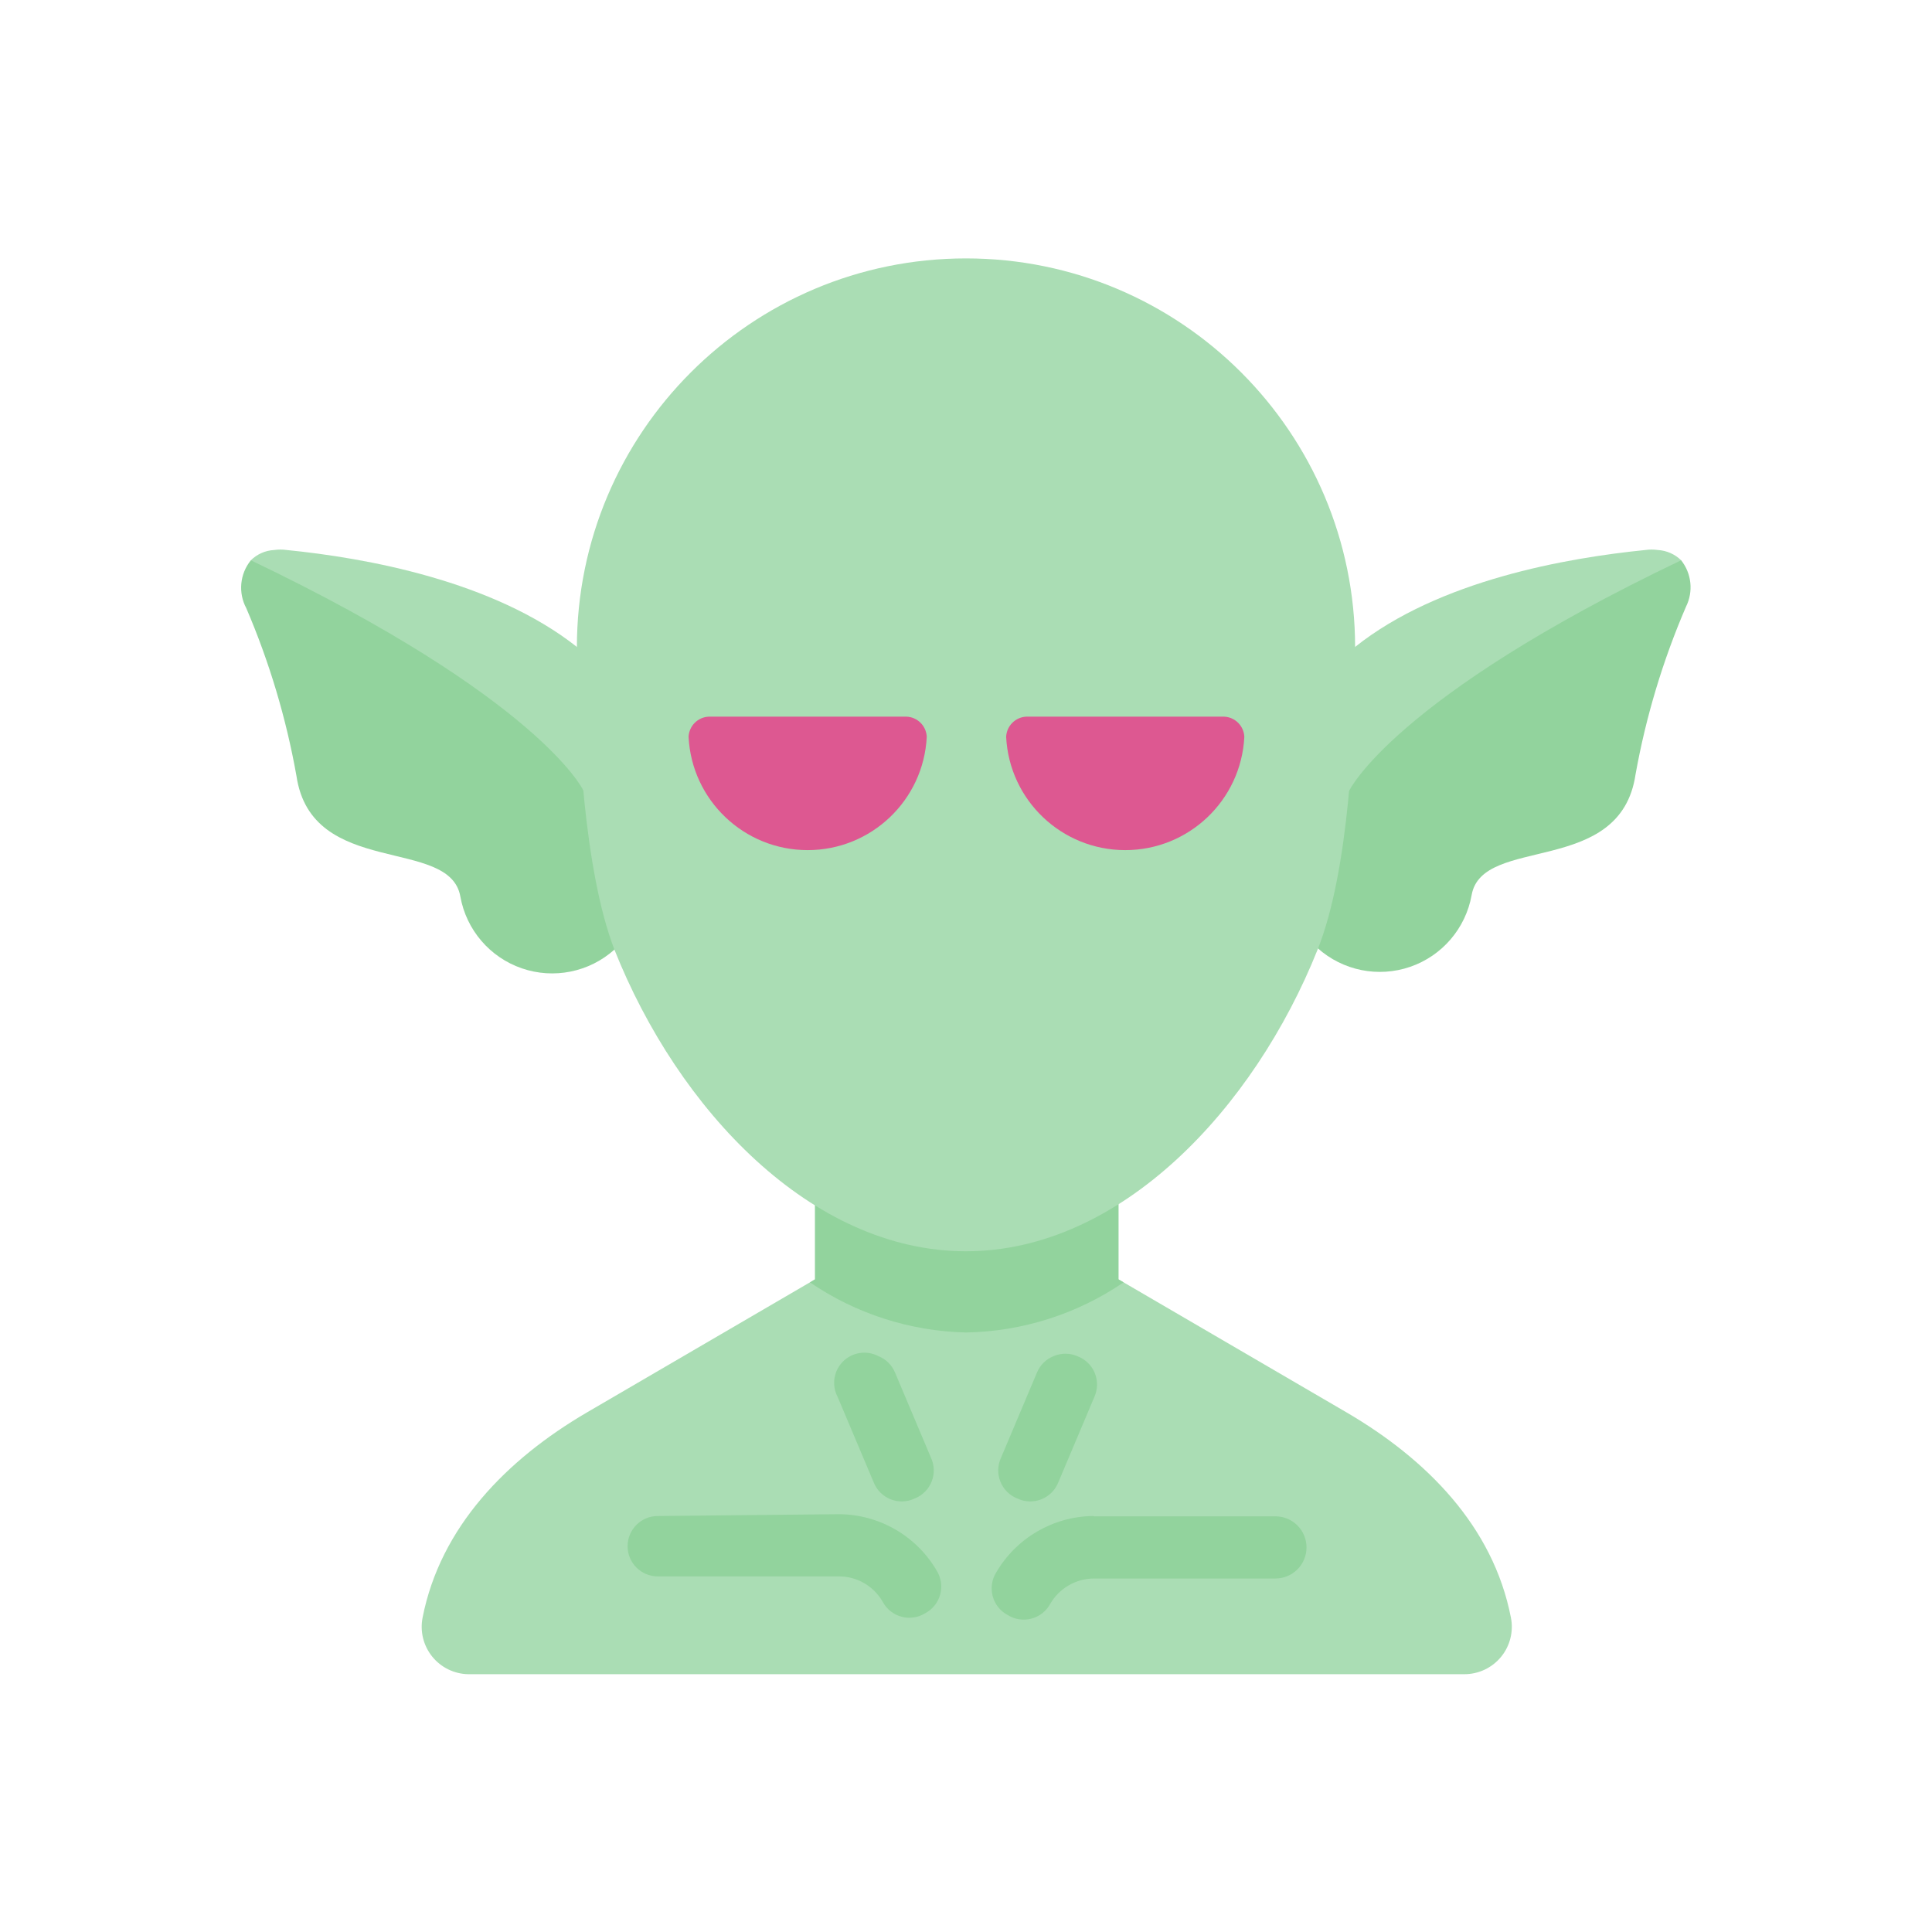
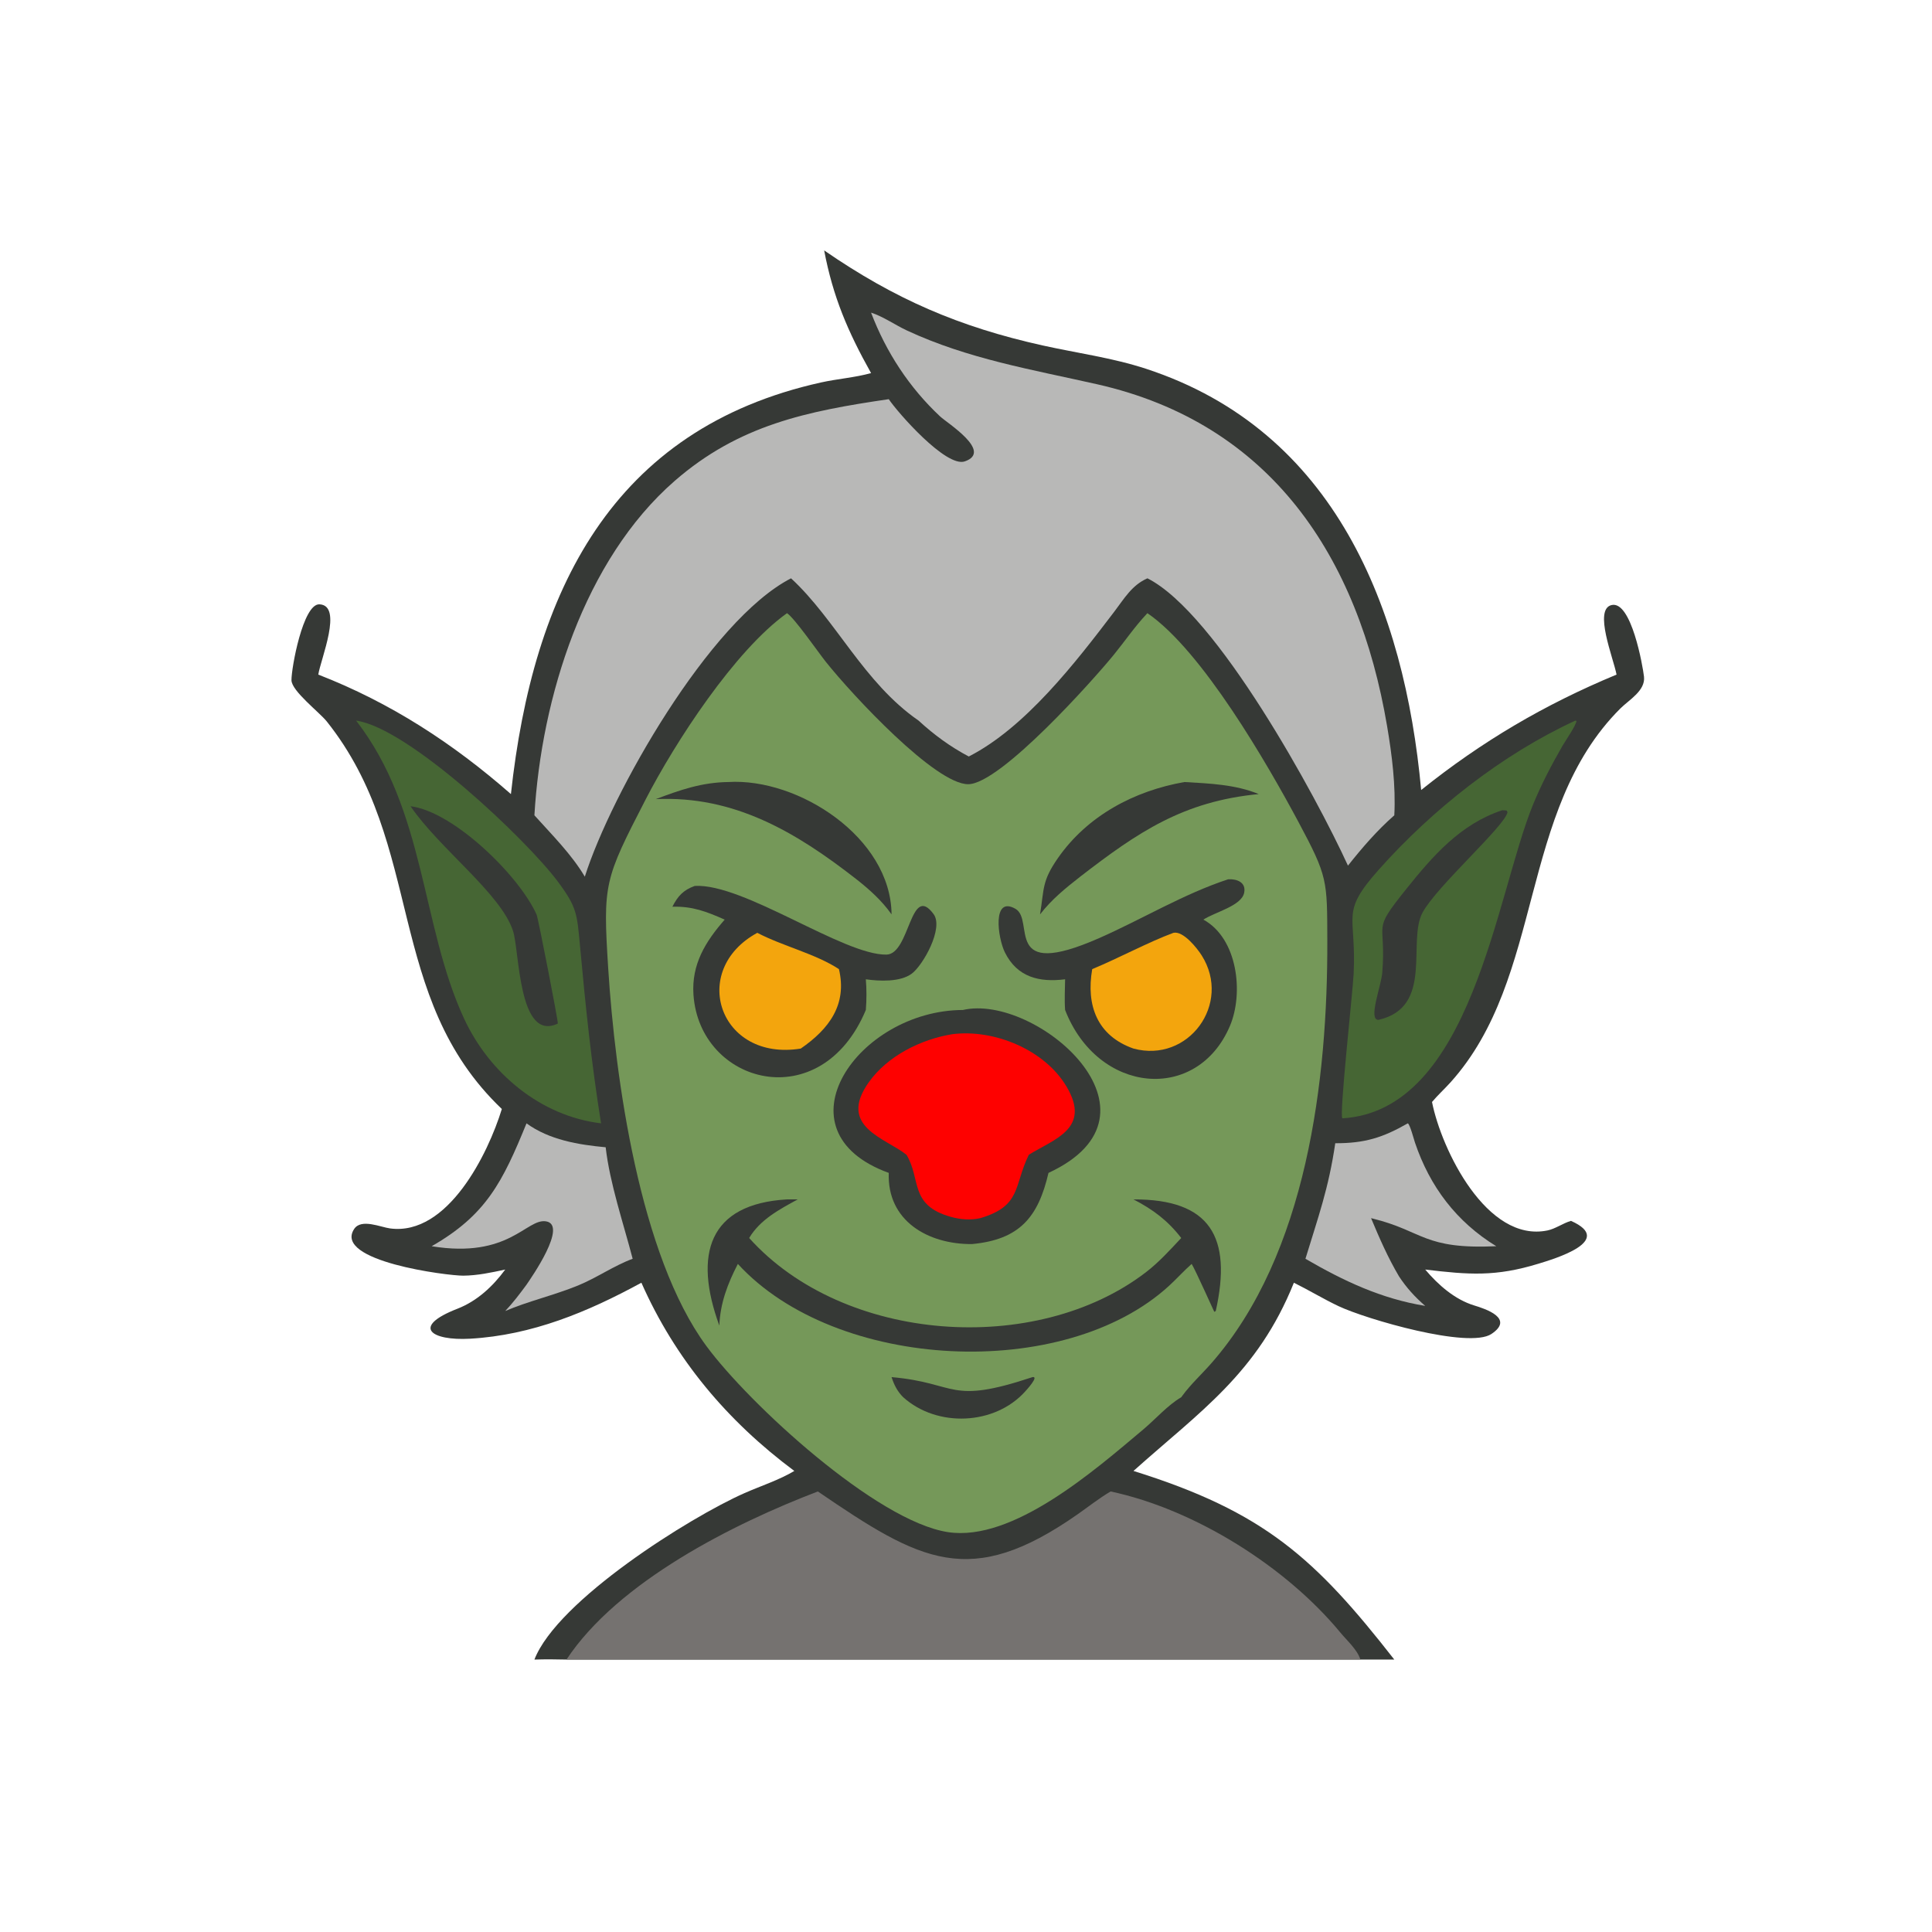
- <svg xmlns="http://www.w3.org/2000/svg" width="800px" height="800px" viewBox="0 0 64 64">
-   <defs>
-     <style>.cls-1{fill:#aaddb4;}.cls-2{fill:#92d39d;}.cls-3{fill:#dd5891;}</style>
-   </defs>
-   <g id="Goblin">
-     <path class="cls-1" d="M37.05,37.66v4.72l7.56,4.41c2.65,1.55,4.85,3.77,5.44,6.79a1.57,1.57,0,0,1-1.54,1.88h-33A1.57,1.57,0,0,1,14,53.58c.59-3,2.79-5.24,5.44-6.79L27,42.38V37.66Z" id="path123162-96-8-8" />
-     <path class="cls-2" d="M27,37.66v4.72l-.17.1A9.55,9.55,0,0,0,32,44.14a9.55,9.55,0,0,0,5.22-1.66l-.17-.1V37.66Z" id="path212066" />
-     <path class="cls-1" d="M55.6,19.09l.09-.53a1.2,1.2,0,0,0-.77-.34,1.48,1.48,0,0,0-.42,0c-2.59.26-6.84,1-9.61,3.21s-1.21,4.76-.9,7.25l5.9-2.31,5.94-7.17Z" />
-     <path class="cls-2" d="M55.69,18.56c-9.55,4.56-11,7.64-11,7.64L43.39,28l.26,3.41a3.09,3.09,0,0,0,5.1-1.76c.35-2,4.93-.59,5.43-4a25.4,25.4,0,0,1,1.67-5.55h0A1.44,1.44,0,0,0,55.69,18.56Z" id="path302351-1" />
-     <path class="cls-1" d="M19.11,21.43c-2.77-2.19-7-2.95-9.61-3.21a1.48,1.48,0,0,0-.42,0,1.18,1.18,0,0,0-.77.34l.13.51-.3.09,6,7.21L20,28.68C20.32,26.19,22,23.53,19.11,21.43Z" />
-     <path class="cls-2" d="M8.31,18.56a1.44,1.44,0,0,0-.15,1.59h0A25.4,25.4,0,0,1,9.82,25.7c.5,3.4,5.08,2,5.43,4a3.09,3.09,0,0,0,5.1,1.76L20.61,28l-1.3-1.84S17.86,23.13,8.31,18.56Z" id="path373277" />
-     <path class="cls-1" d="M43.65,31.45c-2.11,5.28-6.53,10-11.65,10s-9.54-4.69-11.65-10c-1-2.61-1.24-7.21-1.24-10a12.89,12.89,0,0,1,25.78,0C44.89,24.24,44.69,28.84,43.65,31.45Z" id="path25222-7-2-48-3" />
-     <path class="cls-3" d="M34,23.74a.7.7,0,0,0-.67.67,3.95,3.95,0,0,0,7.89,0,.7.7,0,0,0-.67-.67Z" id="path211885" />
-     <path class="cls-3" d="M23.48,23.74a.7.7,0,0,0-.67.67,3.95,3.95,0,0,0,7.89,0,.7.7,0,0,0-.67-.67Z" id="path302643-0" />
-     <path class="cls-2" d="M21.79,50.22a1,1,0,0,0-1,1h0a1,1,0,0,0,1,1h6a1.67,1.67,0,0,1,1.45.84,1,1,0,0,0,1.41.38,1,1,0,0,0,.38-1.41h0a3.77,3.77,0,0,0-3.24-1.87Z" id="path131588-6-3-7-2-1-3" />
-     <path class="cls-2" d="M36.2,50.22A3.77,3.77,0,0,0,33,52.09a1,1,0,0,0,.38,1.41h0a1,1,0,0,0,1.41-.37h0a1.68,1.68,0,0,1,1.46-.84h6a1,1,0,1,0,0-2.06h-6Z" id="path132344-1-6-8-9-5-0" />
-     <path class="cls-2" d="M29.09,44.92a1,1,0,0,0-1.34,1.36l1.19,2.82a1,1,0,0,0,1.36.54h0a1,1,0,0,0,.54-1.35h0l-1.19-2.82A1,1,0,0,0,29.09,44.92Z" id="path133885-0-6-3-9-4" />
-     <path class="cls-2" d="M34.91,44.92a1,1,0,0,0-.56.55l-1.19,2.82a1,1,0,0,0,.54,1.35h0a1,1,0,0,0,1.36-.54h0l1.19-2.82a1,1,0,0,0-.55-1.35h0A1,1,0,0,0,34.91,44.92Z" id="path133967-6-8-9-8-4" />
-   </g>
+ <svg xmlns="http://www.w3.org/2000/svg" width="1024" height="1024">
+   <path fill="#363936" transform="scale(2 2)" d="M218.411 66.361C237.091 79.247 254.18 86.64 276.361 91.559C285.502 93.586 294.824 94.817 303.747 97.742C353.892 114.18 372.191 161.383 376.622 209.361C392.766 196.434 409.296 186.713 428.403 178.775C427.552 174.349 422.267 161.509 427.07 160.348C432.322 159.078 435.361 176.569 435.675 179.309C436.103 183.043 431.716 185.448 429.372 187.793C402.274 214.895 409.436 258.989 384.408 286.827C382.818 288.595 381.021 290.219 379.5 292.037C381.993 304.651 394.017 329.385 410.088 326.083C412.213 325.647 414.183 324.163 416.323 323.543C428.201 328.825 411.748 333.655 407.746 334.884C396.339 338.39 389.231 337.818 377.698 336.445C381.116 340.493 385.53 344.392 390.699 345.965C393.574 346.84 401.468 349.376 395.232 353.523C389.232 357.513 362.038 349.608 354.705 346.132C350.688 344.228 346.878 341.899 342.895 339.934C333.253 363.931 318.046 374 300.383 389.815C335.055 400.628 348.579 413.012 369.506 439.807L360.514 439.807L150.117 439.807C147.278 439.738 144.463 439.71 141.623 439.807C147.697 424.128 182.801 402.088 197.297 395.692C201.594 393.796 206.509 392.213 210.504 389.815C192.68 376.544 178.926 360.158 169.976 339.934C155.754 347.686 140.987 353.84 124.574 354.772C114.275 355.357 108.866 351.632 121.208 346.832C126.452 344.792 130.606 340.911 133.89 336.445C130.198 337.24 126.555 338.031 122.758 338.065C118.723 338.101 88.175 334.249 93.864 325.681C95.736 322.861 100.876 325.218 103.391 325.549C118.686 327.557 129.381 305.696 132.991 293.895C101.848 264.205 112.716 223.946 86.598 191.195C84.65 188.753 77.277 183.119 77.244 180.269C77.207 177.051 80.305 159.982 84.644 160.152C91.009 160.402 84.963 174.734 84.351 178.775C103.467 186.201 120.031 196.977 135.398 210.441C141.22 156.849 162.08 113.673 217.581 101.354C221.939 100.386 226.56 100.068 230.841 98.873C224.728 87.954 220.75 78.719 218.411 66.361Z" />
+   <path fill="#B8B8B7" transform="scale(2 2)" d="M373.072 297.7C373.607 297.811 374.732 302.055 374.975 302.776C378.922 314.481 385.997 323.812 396.531 330.263C377.192 331.127 377.301 326.271 363.789 322.932L363.346 322.825C365.565 328.142 367.807 333.266 370.742 338.236C372.71 341.245 374.977 343.733 377.698 346.076C366.06 344.179 356.062 339.467 345.957 333.587C349.314 322.566 352.106 314.972 353.858 302.968C361.62 302.993 366.421 301.51 373.072 297.7Z" />
+   <path fill="#B8B8B7" transform="scale(2 2)" d="M139.531 297.7C145.552 302.085 153.276 303.369 160.51 304.038C161.598 313.602 165.209 324.168 167.662 333.587C162.657 335.441 158.172 338.626 153.196 340.663C146.849 343.262 139.722 344.904 133.89 347.436C135.917 345.297 137.787 342.833 139.531 340.46C140.753 338.667 150.601 324.599 144.688 323.667C139.498 322.849 134.956 333.619 114.394 330.263C128.871 321.98 133.222 313.158 139.531 297.7Z" />
+   <path fill="#466634" transform="scale(2 2)" d="M417.478 190.972L417.782 191.049C417.691 192.224 414.799 196.404 414.07 197.667C411.168 202.699 408.488 207.83 406.281 213.209C396.44 237.206 390.026 294.303 355.742 296.371C354.859 295.672 358.477 263.104 358.728 258.067C359.518 242.172 354.998 242.156 365.377 230.484C379.48 214.624 398.021 199.931 417.478 190.972Z" />
+   <path fill="#363936" transform="scale(2 2)" d="M398.081 214.728C398.478 214.713 398.858 214.753 399.252 214.786L399.507 215.22C398.94 218.809 380.848 234.743 377.008 241.811C372.835 249.491 380.108 266.904 365.304 270.277C362.486 270.311 366.037 261.3 366.318 257.759C367.442 243.611 363.265 247.331 372.641 235.639C379.699 226.838 387.012 218.401 398.081 214.728Z" />
+   <path fill="#466634" transform="scale(2 2)" d="M94.378 190.972C108.273 192.891 139.488 222.476 147.785 233.569C152.881 240.382 152.915 242.137 153.689 250.485C155.224 267.033 156.652 281.167 159.286 297.7C143.187 295.764 129.65 284.347 122.963 269.897C111.56 245.256 112.845 214.82 94.378 190.972Z" />
+   <path fill="#363936" transform="scale(2 2)" d="M108.796 213.66C120.145 215.056 137.553 231.975 142.212 242.401C142.62 243.315 147.989 270.83 147.828 271.257C137.338 276.233 137.704 252.092 135.958 246.711C132.75 236.821 116.438 224.884 108.796 213.66Z" />
+   <path fill="#757270" transform="scale(2 2)" d="M294.33 395.252C316.763 400.027 340.881 415.264 355.235 432.673C356.93 434.73 359.75 437.217 360.514 439.807L150.117 439.807C163.796 419.103 194.528 403.731 216.74 395.252C243.99 413.871 257.068 421.244 285.544 401.328C288.43 399.309 291.293 397.03 294.33 395.252Z" />
+   <path fill="#B8B8B7" transform="scale(2 2)" d="M230.841 82.848C234.031 83.867 237.273 86.153 240.354 87.587C256.561 95.126 273.421 97.922 290.705 101.823C336.806 112.229 359.996 147.555 367.59 192.401C368.892 200.087 369.921 208.267 369.506 216.064C364.936 220.069 360.994 224.653 357.222 229.4C348.87 211.14 322.442 162.465 304.077 153.26C299.973 155.06 297.944 158.612 295.307 162.082C285.008 175.628 271.717 192.84 256.738 200.479C251.87 197.916 247.482 194.695 243.44 190.972C228.873 180.915 221.487 164.181 209.631 153.26C188.004 164.384 161.955 210.33 154.982 232.328C151.47 226.394 146.229 221.189 141.623 216.064C143.463 184.826 154.843 148.33 178.769 127.469C195.846 112.58 213.906 108.957 235.533 105.786C237.872 109.296 250.736 123.985 255.681 122.272C263.177 119.676 251.05 112.145 249.148 110.367C240.97 102.726 234.813 93.298 230.841 82.848Z" />
+   <path fill="#759859" transform="scale(2 2)" d="M304.077 162.498C318.597 172.424 335.931 202.562 344.103 217.83C351.869 232.342 351.704 233.191 351.752 249.237C351.861 286.18 346.394 332.277 321.059 361.234C318.511 364.145 315.598 366.794 313.309 369.916L313.041 370.285C309.438 372.387 306.234 376.082 303.024 378.779C290.111 389.627 268.446 408.661 251.221 406.029C232.238 403.128 198.5 372.042 187.195 356.708C169.508 332.718 163.015 285.66 161.176 256.552C159.758 234.116 160.155 233.107 171.083 211.898C178.896 196.732 194.721 172.377 208.565 162.498C210.557 163.786 216.842 172.866 218.849 175.385C225.879 184.205 247.889 207.866 256.591 207.822C265.152 207.778 289.888 180.004 295.143 173.555C298.03 170.012 300.701 166.098 303.817 162.773L304.077 162.498Z" />
+   <path fill="#363936" transform="scale(2 2)" d="M273.635 364.948C275.45 364.658 271.977 368.424 271.711 368.721C263.65 377.728 248.361 378.379 239.366 370.285C237.809 368.748 236.937 366.994 236.273 364.948C254.016 366.513 251.218 372.395 273.635 364.948Z" />
+   <path fill="#363936" transform="scale(2 2)" d="M313.897 207.245C320.534 207.636 327.356 207.88 333.584 210.441C313.586 212.349 301.553 220.517 286.264 232.328C282.328 235.408 278.708 238.336 275.622 242.321C276.723 235.517 276.096 233.535 280.325 227.451C288.17 216.162 300.57 209.585 313.897 207.245Z" />
+   <path fill="#363936" transform="scale(2 2)" d="M192.985 207.245C211.575 206.107 236.099 221.957 236.273 242.321C233.655 238.626 230.496 235.804 226.967 233.018C210.875 220.449 194.56 210.815 173.797 211.777C180.274 209.325 185.994 207.344 192.985 207.245Z" />
+   <path fill="#363936" transform="scale(2 2)" d="M300.383 317.853C320.727 317.781 326.566 327.81 322.188 347.436L321.798 347.651C321.728 347.594 316.929 336.803 315.803 334.952C313.736 336.775 311.886 338.848 309.854 340.715C282.044 366.262 221.535 363.342 195.539 334.952C192.828 340.191 190.863 345.35 190.631 351.298C183.756 332.466 187.739 319.058 208.565 317.853L211.412 317.853C206.553 320.507 201.461 323.174 198.538 328.085C223.631 356.005 274.585 359.468 303.653 337.179C307.135 334.509 310.053 331.274 313.041 328.085C309.461 323.437 305.547 320.523 300.383 317.853Z" />
+   <path fill="#363936" transform="scale(2 2)" d="M325.489 233.018C327.713 232.89 330.3 233.773 329.714 236.61C328.999 240.075 321.961 241.712 318.91 243.708C328.034 248.697 329.616 263.229 325.95 271.869C317.253 292.369 290.947 289.984 282.264 267.655C282.064 264.974 282.231 262.212 282.264 259.522C275.492 260.377 269.583 259.025 266.297 252.372C264.399 248.529 262.887 237.329 269.084 240.831C274.421 243.847 265.411 259.986 291.276 248.614C302.626 243.623 313.695 236.879 325.489 233.018Z" />
+   <path fill="#F3A50D" transform="scale(2 2)" d="M310.97 247.207C313.583 246.625 317.267 251.302 318.47 253.21C326.525 265.991 314.926 281.818 300.383 277.879C290.785 274.504 287.778 266.466 289.448 256.825C296.52 253.898 304.297 249.681 310.97 247.207Z" />
+   <path fill="#363936" transform="scale(2 2)" d="M184.113 234.78C197.078 234.027 223.494 253.162 234.914 252.981C241.181 252.881 241.198 233.85 247.4 242.229C250.167 245.967 244.595 255.817 241.634 258.022C238.582 260.296 233.018 260.037 229.456 259.522C229.678 262.267 229.667 264.907 229.456 267.655C217.554 296.108 185.4 287.33 183.776 263.61C183.226 255.572 186.942 249.542 192.055 243.708C187.268 241.601 183.523 240.13 178.188 240.293C179.638 237.436 181.099 235.873 184.113 234.78Z" />
+   <path fill="#F3A50D" transform="scale(2 2)" d="M200.694 247.207C207.411 250.731 216.069 252.733 222.327 256.825C224.558 266.207 219.725 272.695 212.214 277.879C190.643 281.392 182.478 257.122 200.694 247.207Z" />
+   <path fill="#363936" transform="scale(2 2)" d="M255.178 267.655C274.48 263.169 311.808 295.108 277.86 310.83C275.144 322.508 270.259 328.508 257.582 329.692C245.921 329.776 235.047 323.518 235.533 310.83C205.049 299.753 227.371 267.734 255.178 267.655Z" />
+   <path fill="#FE0100" transform="scale(2 2)" d="M252.348 274.074C263.483 272.661 276.866 278.199 282.652 287.968C289.246 299.102 279.373 301.849 272.649 306.019C268.609 314.25 270.779 319.558 259.788 322.825C257.197 323.398 254.592 323.201 252.049 322.497C240.869 319.406 244.171 312.502 240.22 306.019C234.734 301.612 221.843 298.607 230.25 286.793C235.221 279.808 244.043 275.433 252.348 274.074Z" />
</svg>
